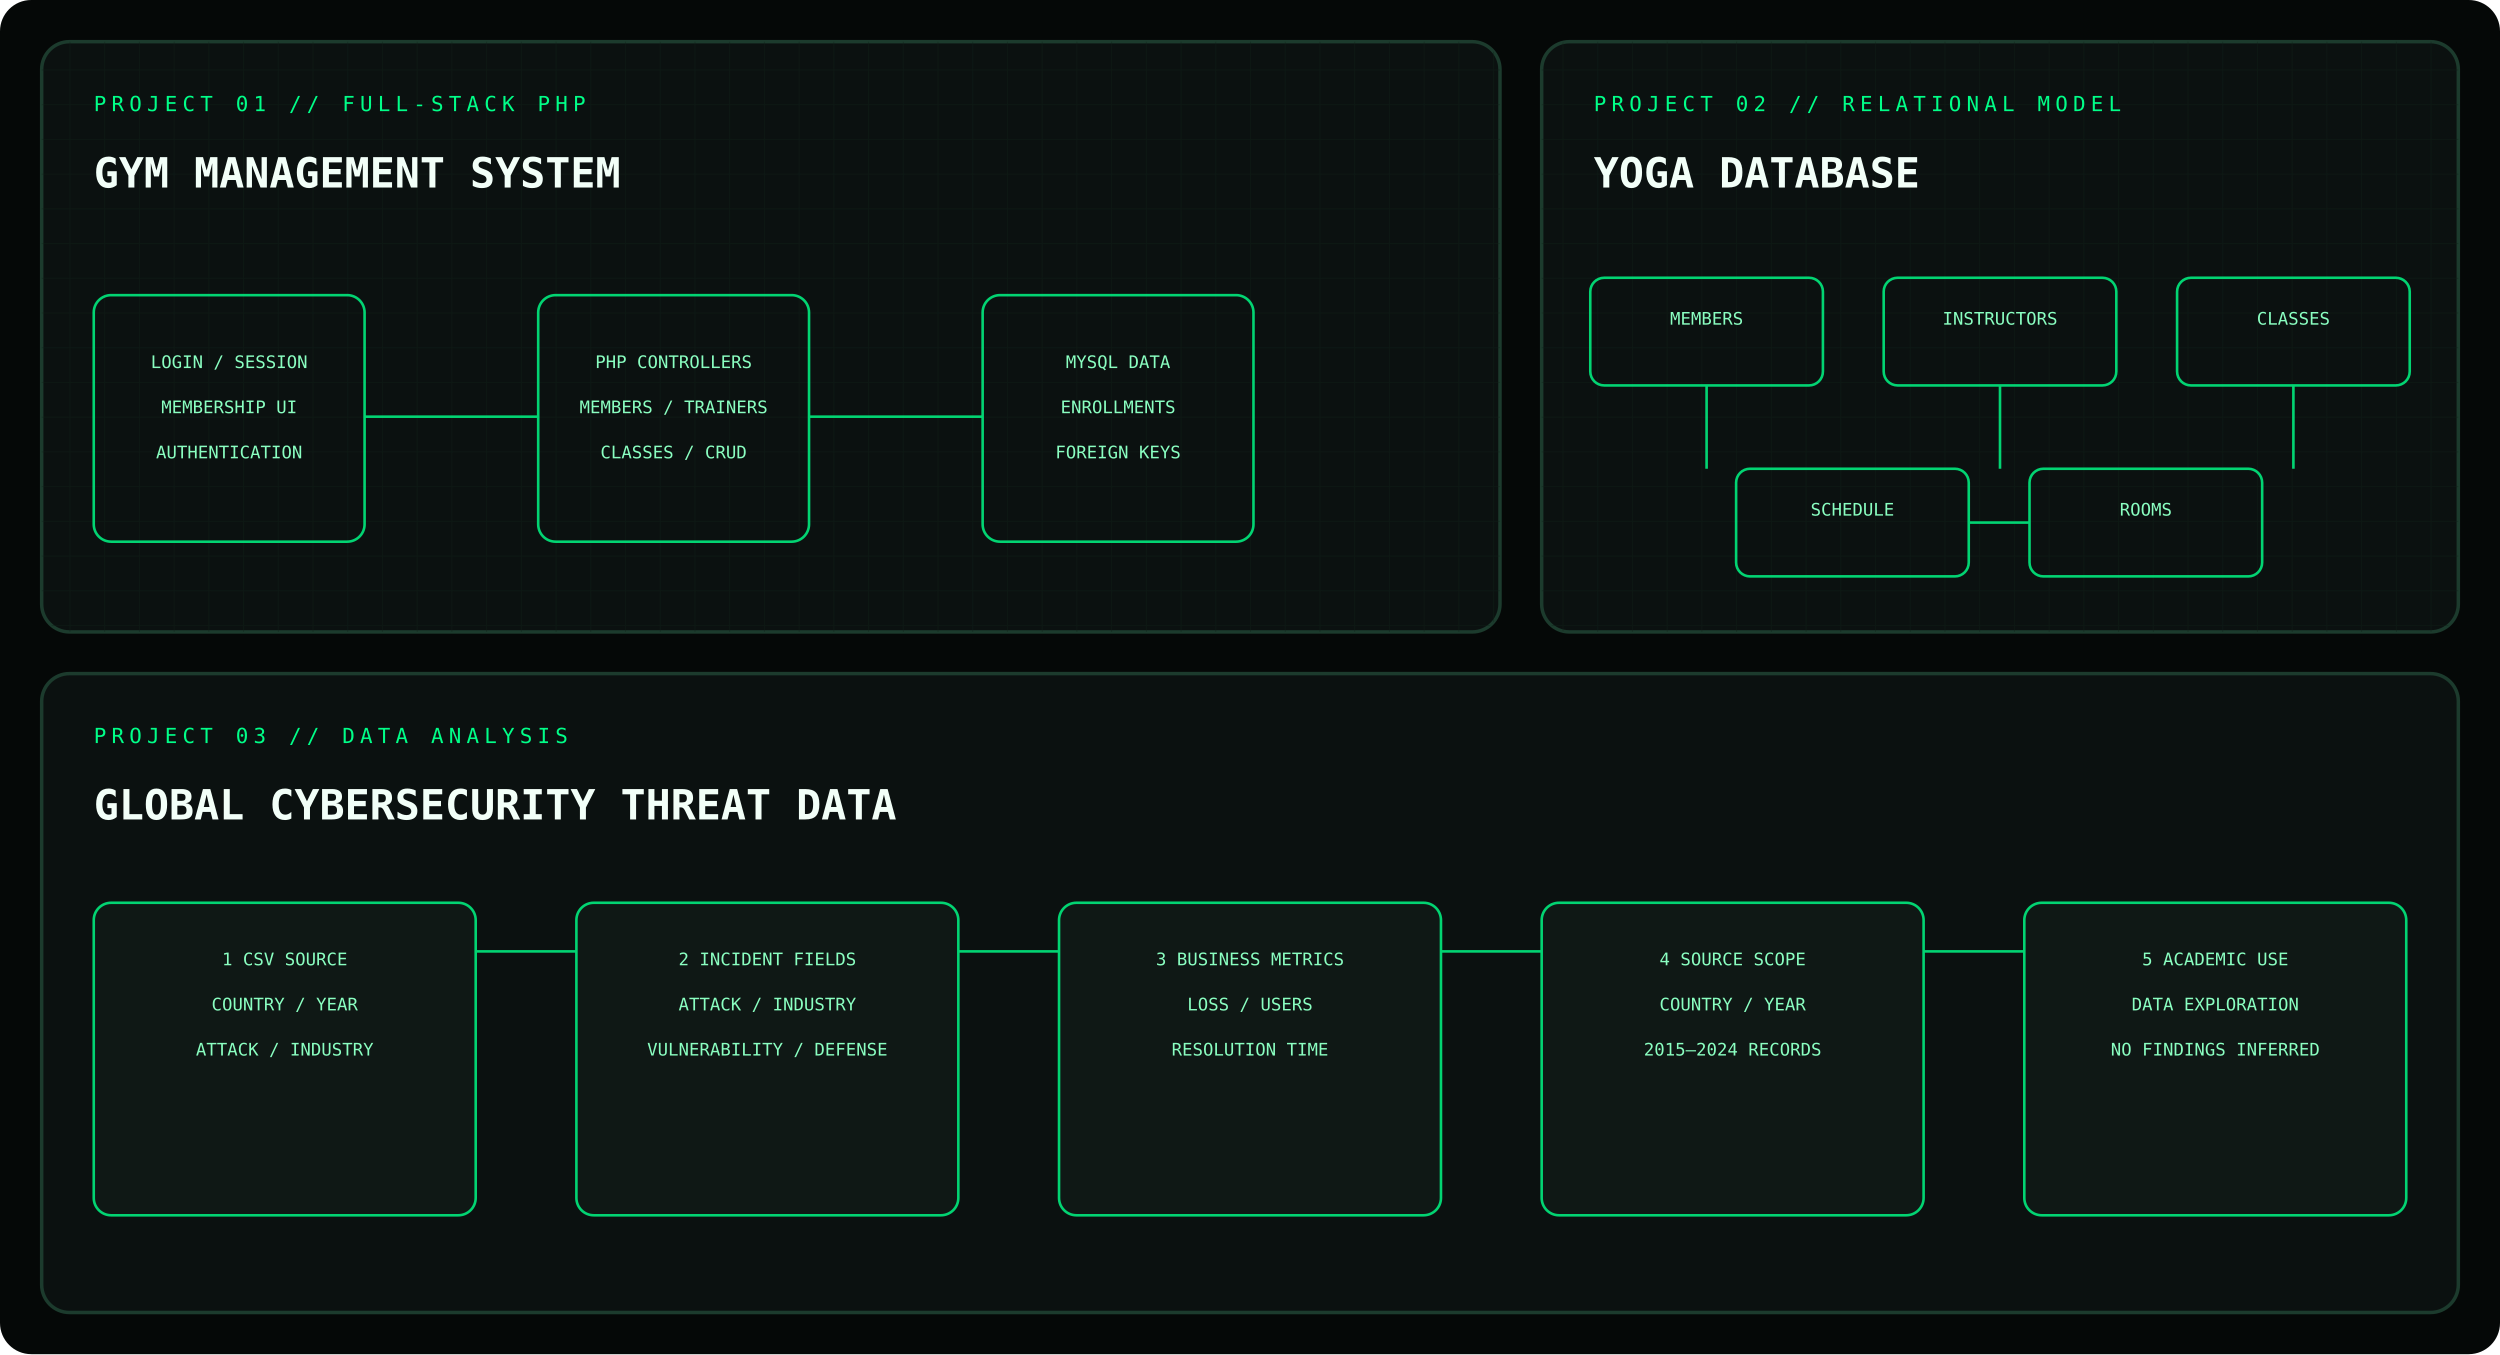
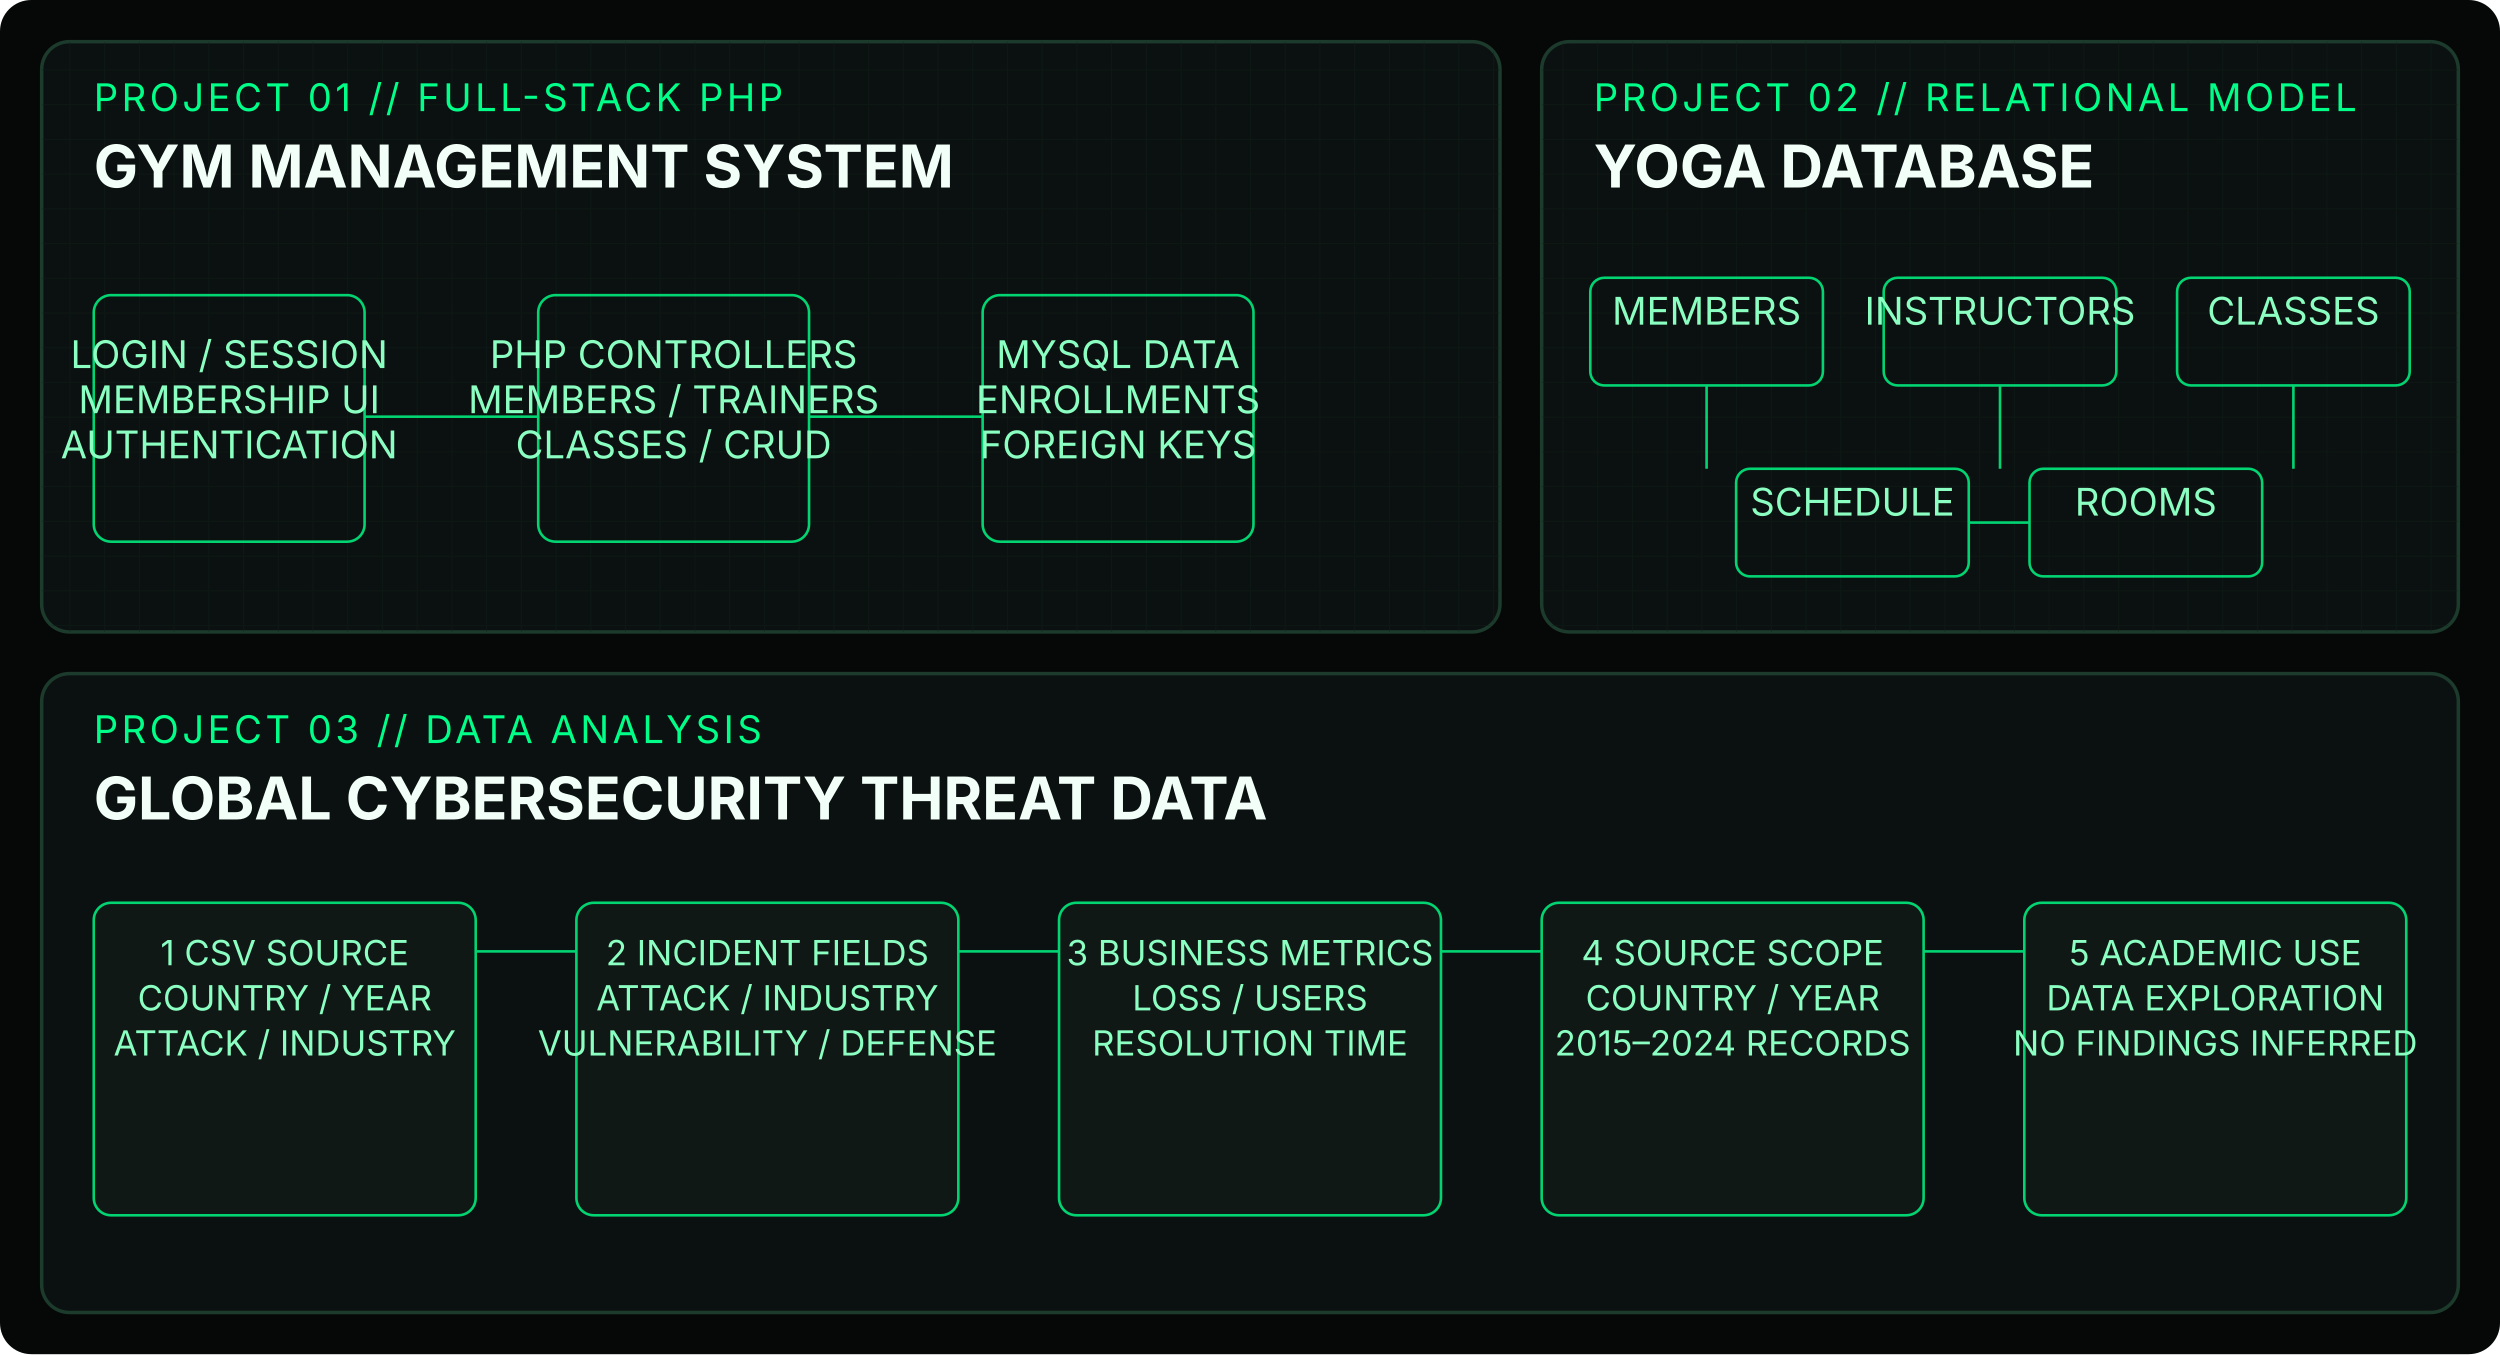
<svg xmlns="http://www.w3.org/2000/svg" width="1440" height="780" viewBox="0 0 1440 780" role="img" aria-labelledby="title desc">
  <defs>
    <pattern id="grid" width="20" height="20" patternUnits="userSpaceOnUse">
      <path d="M20 0H0V20" fill="none" stroke="#102119" stroke-width="1" />
    </pattern>
  </defs>
  <rect width="1440" height="780" rx="18" fill="#050807" />
  <g fill="#0B1110" stroke="#1C3B2D" stroke-width="2">
    <rect x="24" y="24" width="840" height="340" rx="16" />
    <rect x="888" y="24" width="528" height="340" rx="16" />
    <rect x="24" y="388" width="1392" height="368" rx="16" />
  </g>
  <g fill="url(#grid)" opacity=".45">
    <rect x="24" y="24" width="840" height="340" rx="16" />
    <rect x="888" y="24" width="528" height="340" rx="16" />
  </g>
-   <g font-family="ui-monospace, monospace">
-     <text x="54" y="64" fill="#00FF88" font-size="12" letter-spacing="3">PROJECT 01 // FULL-STACK PHP</text>
-     <text x="54" y="108" fill="#F2FFF8" font-size="24" font-weight="700">GYM MANAGEMENT SYSTEM</text>
+   <g font-family="Inter, Segoe UI, Arial, sans-serif">
+     <text x="54" y="64" fill="#00FF88" font-size="22" letter-spacing="2">PROJECT 01 // FULL-STACK PHP</text>
+     <text x="54" y="108" fill="#F2FFF8" font-size="34" font-weight="700">GYM MANAGEMENT SYSTEM</text>
  </g>
  <g fill="none" stroke="#00FF88" stroke-width="1.5" opacity=".82">
    <rect x="54" y="170" width="156" height="142" rx="10" />
    <rect x="310" y="170" width="156" height="142" rx="10" />
    <rect x="566" y="170" width="156" height="142" rx="10" />
    <path d="M210 240H310M466 240H566" />
  </g>
-   <g font-family="ui-monospace, monospace" text-anchor="middle" fill="#8AFFC1" font-size="10">
+   <g font-family="Inter, Segoe UI, Arial, sans-serif" text-anchor="middle" fill="#8AFFC1" font-size="22">
    <text x="132" y="212">LOGIN / SESSION</text>
    <text x="132" y="238">MEMBERSHIP UI</text>
    <text x="132" y="264">AUTHENTICATION</text>
    <text x="388" y="212">PHP CONTROLLERS</text>
    <text x="388" y="238">MEMBERS / TRAINERS</text>
    <text x="388" y="264">CLASSES / CRUD</text>
    <text x="644" y="212">MYSQL DATA</text>
    <text x="644" y="238">ENROLLMENTS</text>
    <text x="644" y="264">FOREIGN KEYS</text>
  </g>
-   <g font-family="ui-monospace, monospace">
-     <text x="918" y="64" fill="#00FF88" font-size="12" letter-spacing="3">PROJECT 02 // RELATIONAL MODEL</text>
-     <text x="918" y="108" fill="#F2FFF8" font-size="24" font-weight="700">YOGA DATABASE</text>
+   <g font-family="Inter, Segoe UI, Arial, sans-serif">
+     <text x="918" y="64" fill="#00FF88" font-size="22" letter-spacing="2">PROJECT 02 // RELATIONAL MODEL</text>
+     <text x="918" y="108" fill="#F2FFF8" font-size="34" font-weight="700">YOGA DATABASE</text>
  </g>
  <g fill="none" stroke="#00FF88" stroke-width="1.5" opacity=".82">
    <rect x="916" y="160" width="134" height="62" rx="8" />
    <rect x="1085" y="160" width="134" height="62" rx="8" />
    <rect x="1254" y="160" width="134" height="62" rx="8" />
    <rect x="1000" y="270" width="134" height="62" rx="8" />
    <rect x="1169" y="270" width="134" height="62" rx="8" />
    <path d="M983 222V270M1152 222V270M1321 222V270M1134 301H1169" />
  </g>
-   <g font-family="ui-monospace, monospace" text-anchor="middle" fill="#8AFFC1" font-size="10">
+   <g font-family="Inter, Segoe UI, Arial, sans-serif" text-anchor="middle" fill="#8AFFC1" font-size="22">
    <text x="983" y="187">MEMBERS</text>
    <text x="1152" y="187">INSTRUCTORS</text>
    <text x="1321" y="187">CLASSES</text>
    <text x="1067" y="297">SCHEDULE</text>
    <text x="1236" y="297">ROOMS</text>
  </g>
-   <g font-family="ui-monospace, monospace">
-     <text x="54" y="428" fill="#00FF88" font-size="12" letter-spacing="3">PROJECT 03 // DATA ANALYSIS</text>
-     <text x="54" y="472" fill="#F2FFF8" font-size="24" font-weight="700">GLOBAL CYBERSECURITY THREAT DATA</text>
+   <g font-family="Inter, Segoe UI, Arial, sans-serif">
+     <text x="54" y="428" fill="#00FF88" font-size="22" letter-spacing="2">PROJECT 03 // DATA ANALYSIS</text>
+     <text x="54" y="472" fill="#F2FFF8" font-size="34" font-weight="700">GLOBAL CYBERSECURITY THREAT DATA</text>
  </g>
  <g fill="none" stroke="#00FF88" stroke-width="1.5" opacity=".82">
    <path d="M54 548H1386" />
    <g fill="#101A16">
      <rect x="54" y="520" width="220" height="180" rx="10" />
      <rect x="332" y="520" width="220" height="180" rx="10" />
      <rect x="610" y="520" width="220" height="180" rx="10" />
      <rect x="888" y="520" width="220" height="180" rx="10" />
      <rect x="1166" y="520" width="220" height="180" rx="10" />
    </g>
  </g>
-   <g font-family="ui-monospace, monospace" text-anchor="middle" fill="#8AFFC1" font-size="10">
+   <g font-family="Inter, Segoe UI, Arial, sans-serif" text-anchor="middle" fill="#8AFFC1" font-size="20">
    <text x="164" y="556">1  CSV SOURCE</text>
    <text x="164" y="582">COUNTRY / YEAR</text>
    <text x="164" y="608">ATTACK / INDUSTRY</text>
    <text x="442" y="556">2  INCIDENT FIELDS</text>
    <text x="442" y="582">ATTACK / INDUSTRY</text>
    <text x="442" y="608">VULNERABILITY / DEFENSE</text>
    <text x="720" y="556">3  BUSINESS METRICS</text>
    <text x="720" y="582">LOSS / USERS</text>
    <text x="720" y="608">RESOLUTION TIME</text>
    <text x="998" y="556">4  SOURCE SCOPE</text>
    <text x="998" y="582">COUNTRY / YEAR</text>
    <text x="998" y="608">2015–2024 RECORDS</text>
    <text x="1276" y="556">5  ACADEMIC USE</text>
    <text x="1276" y="582">DATA EXPLORATION</text>
    <text x="1276" y="608">NO FINDINGS INFERRED</text>
  </g>
</svg>
